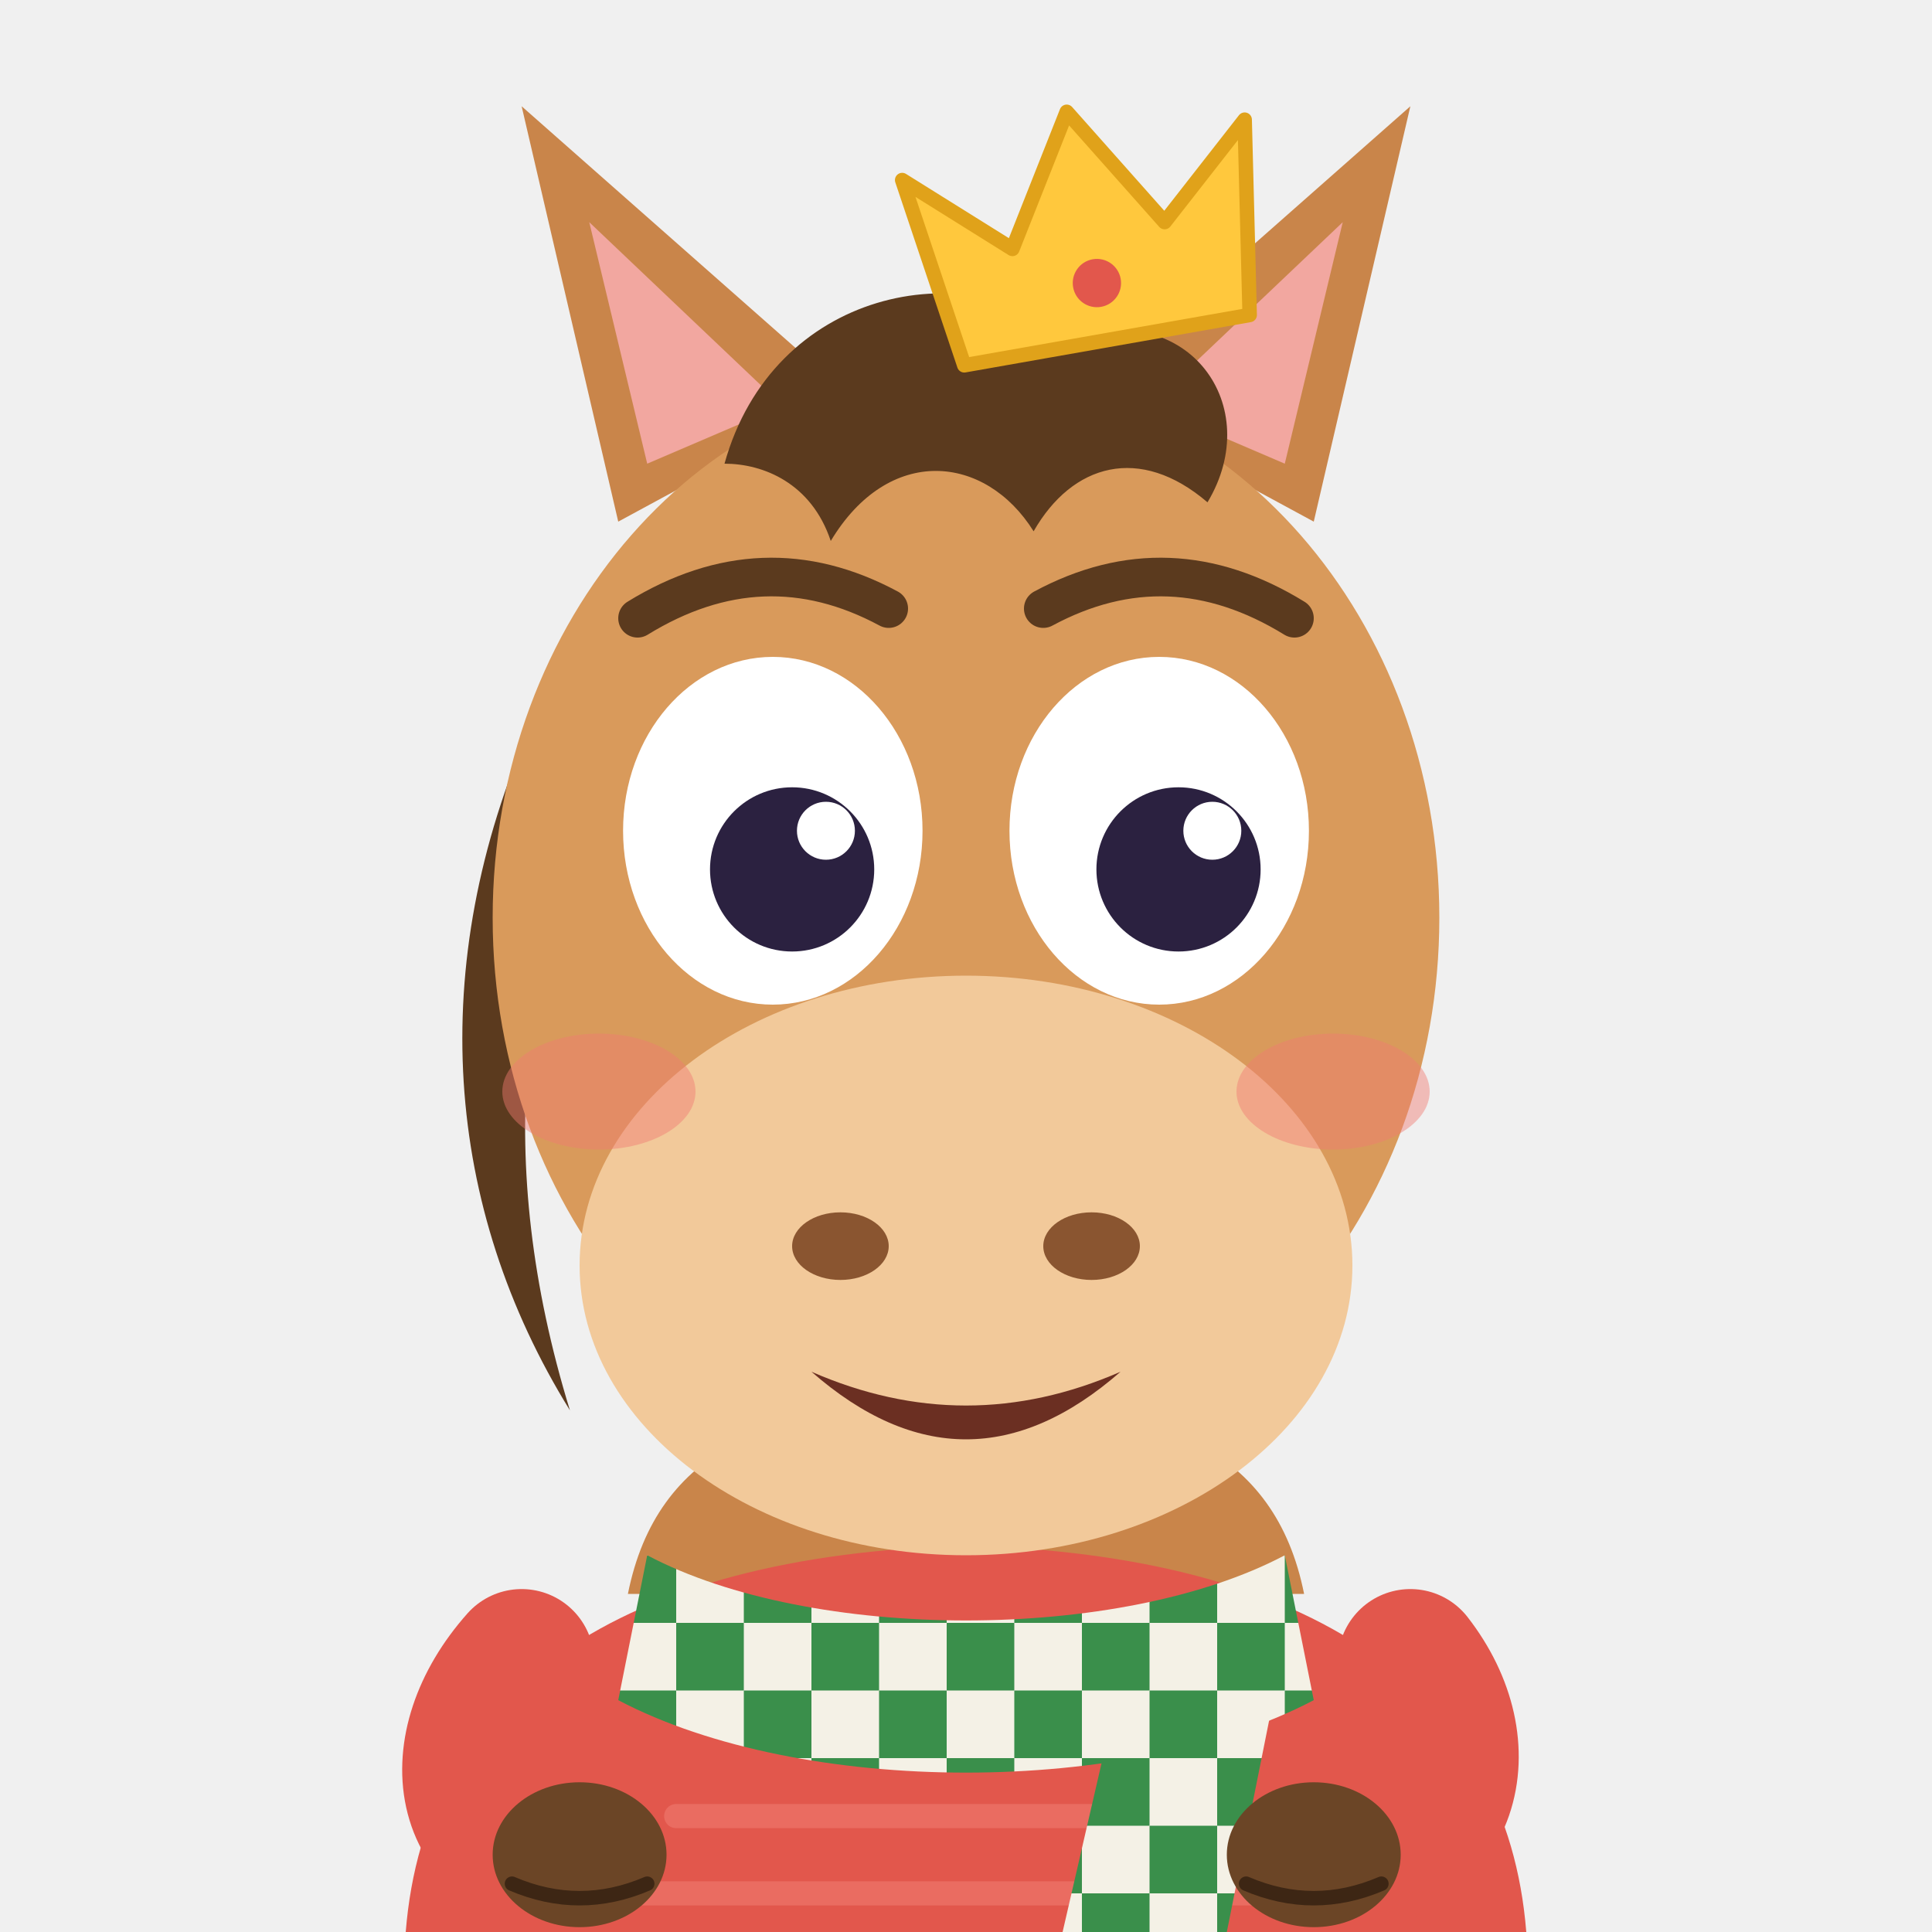
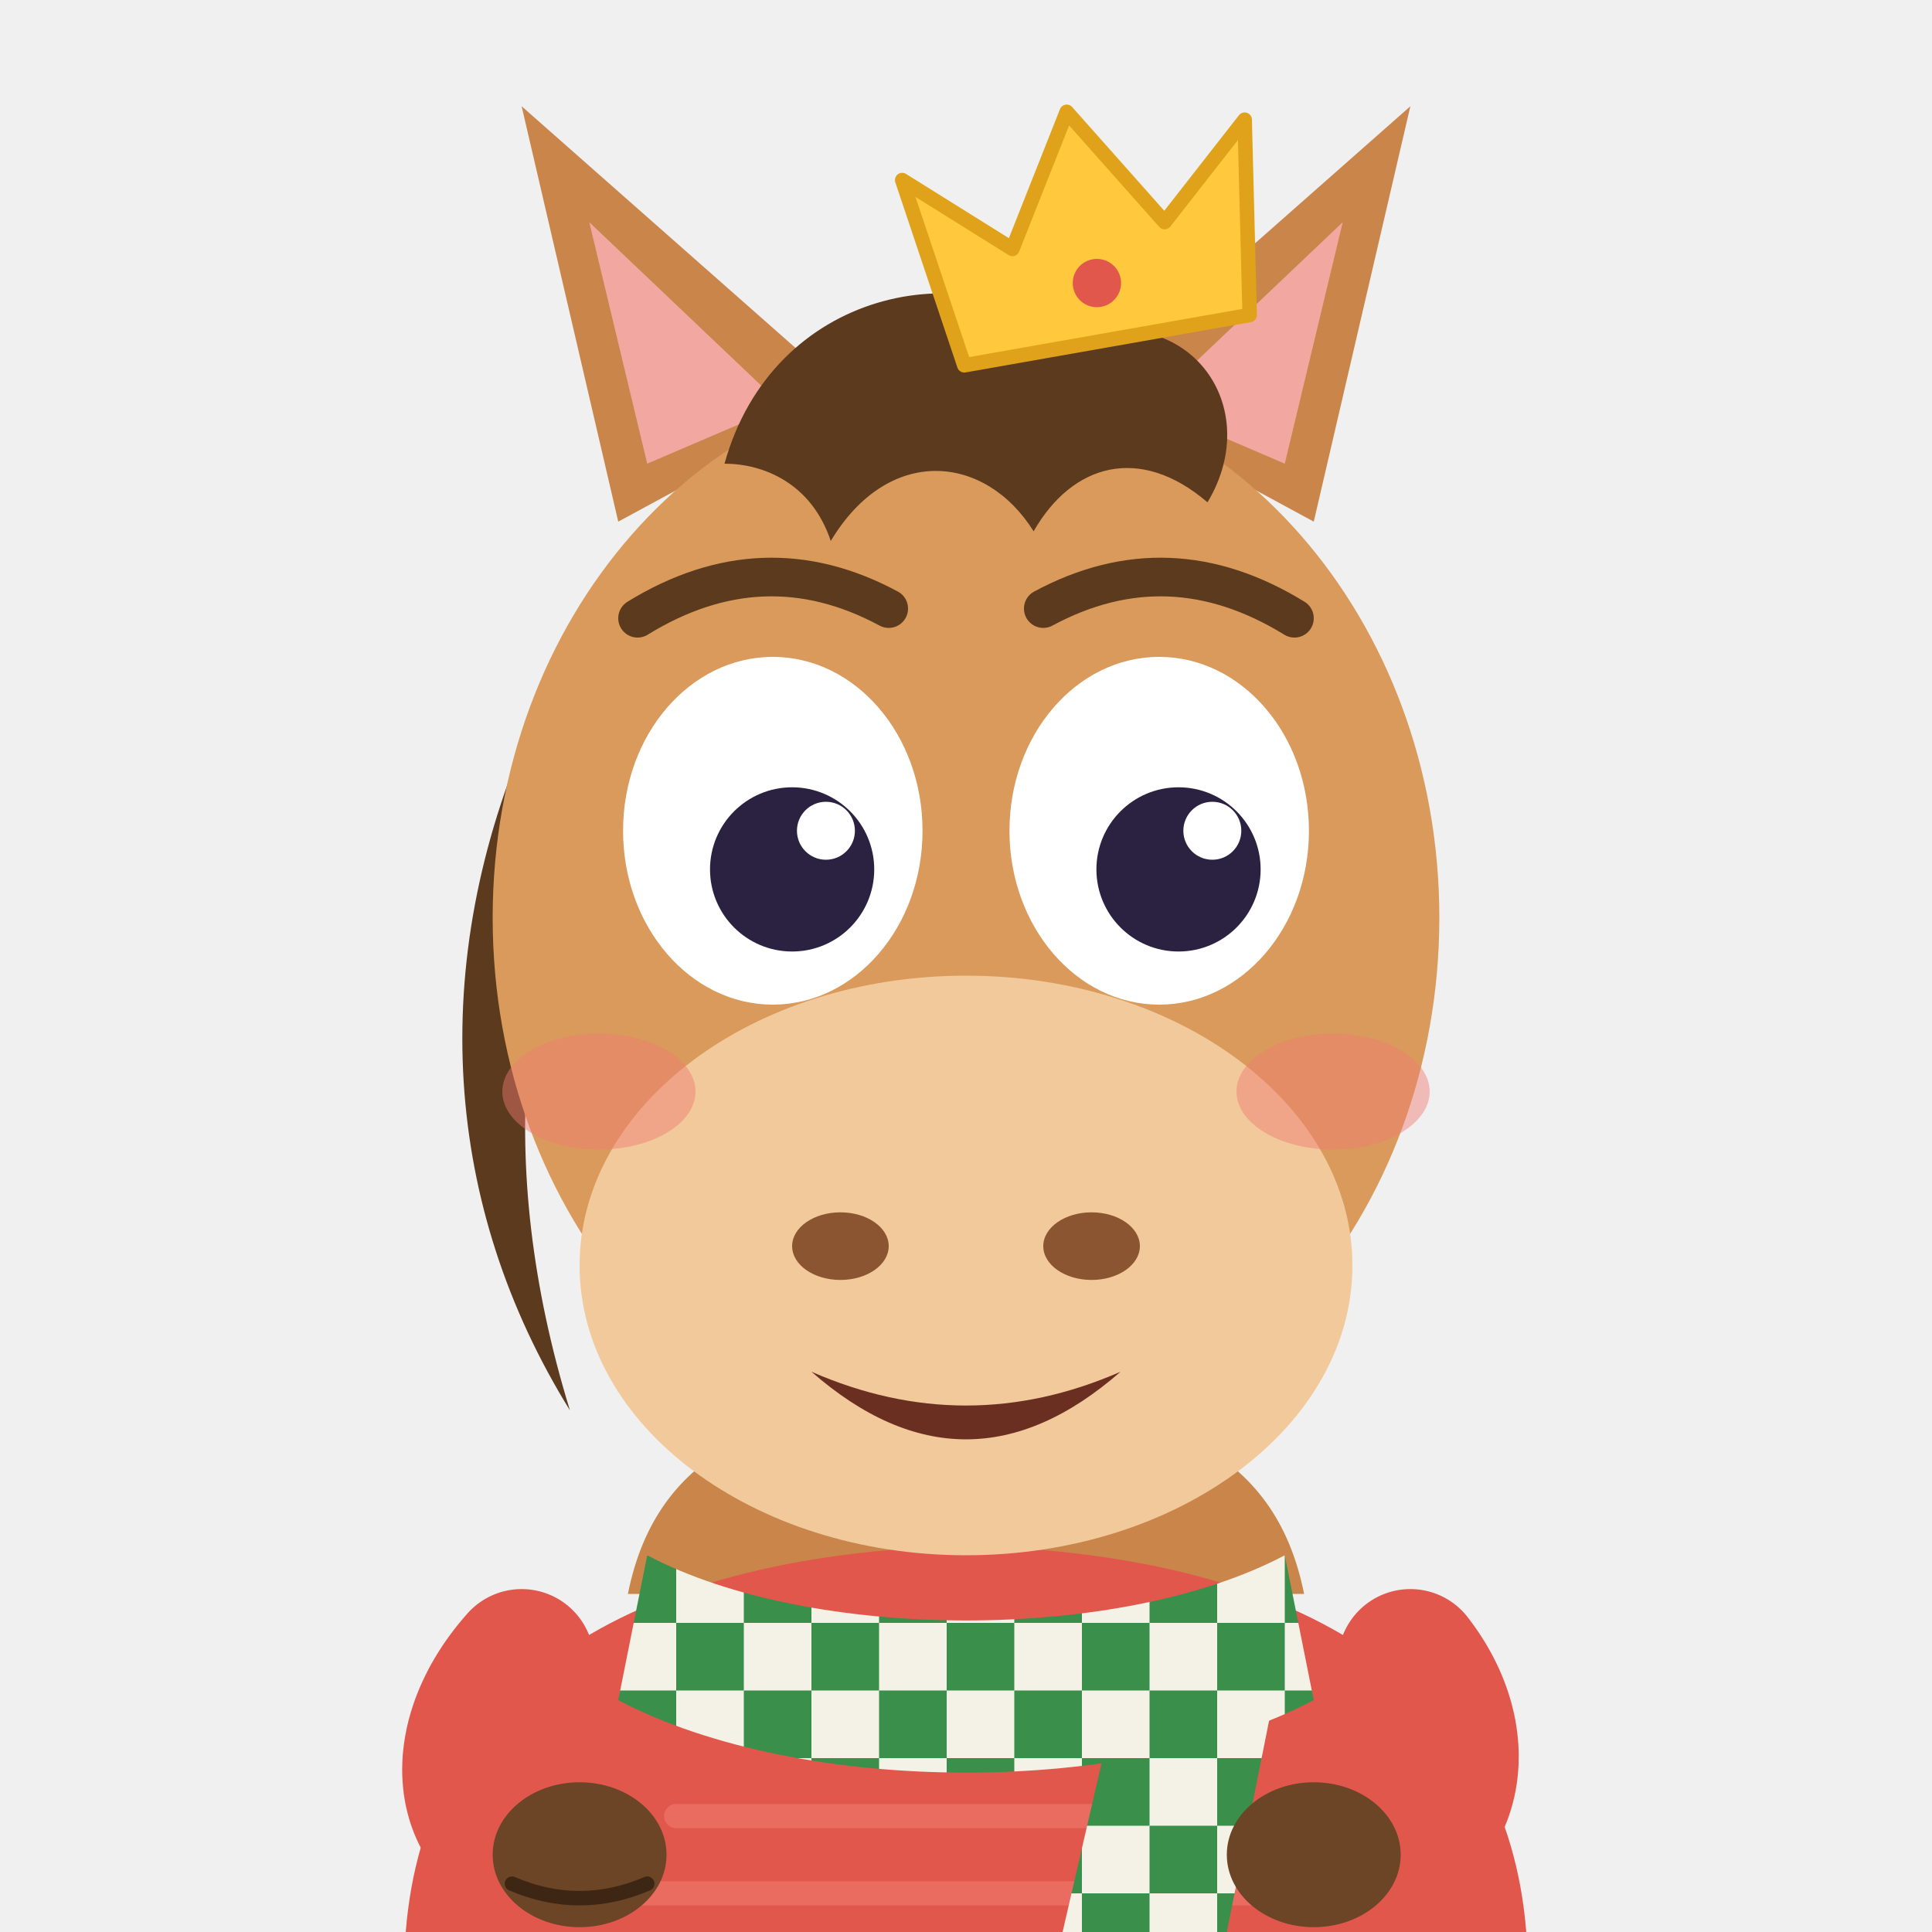
<svg xmlns="http://www.w3.org/2000/svg" viewBox="0 0 400 400" class="hs">
  <style>
+ .hs-armr{display:none}.lg-hero .hs-armr{display:inline}.lg-hero .hs-armrest{display:none}
.hs-body{transform-origin:200px 400px;animation:hsSway 5s ease-in-out infinite}
@keyframes hsSway{0%,100%{transform:rotate(-1.5deg)}50%{transform:rotate(1.5deg)}}
.hs-eyes{transform-origin:200px 172px;animation:hsBlink 4.2s infinite}
@keyframes hsBlink{0%,91%,100%{transform:scaleY(1)}94%{transform:scaleY(.08)}}
.hs-pup{animation:hsLook 7s ease-in-out infinite;transition:transform .3s}
@keyframes hsLook{0%,40%,100%{transform:translate(0,0)}48%,62%{transform:translate(7px,-2px)}70%,80%{transform:translate(-6px,0)}}
.hs-earl{transform-origin:150px 96px;animation:hsEar 3.4s ease-in-out infinite}
.hs-earr{transform-origin:250px 96px;animation:hsEar 3.4s ease-in-out infinite reverse}
@keyframes hsEar{0%,80%,100%{transform:rotate(0)}88%{transform:rotate(-10deg)}}
.hs-mane{transform-origin:200px 90px;animation:hsMane 2.6s ease-in-out infinite}
@keyframes hsMane{0%,100%{transform:rotate(-2deg)}50%{transform:rotate(3deg)}}
- .hs-armr{transform-origin:292px 344px;animation:hsRestR 3.6s ease-in-out infinite}
- @keyframes hsRestR{0%,100%{transform:rotate(0)}50%{transform:rotate(4deg)}}
+ .hs-armr{transform-origin:292px 344px;animation:hsWave 2.6s ease-in-out infinite}
+ @keyframes hsWave{0%,60%,100%{transform:rotate(0)}70%{transform:rotate(-14deg)}80%{transform:rotate(6deg)}90%{transform:rotate(-10deg)}}
.hs-arml{transform-origin:108px 344px;animation:hsRest 3.4s ease-in-out infinite}
@keyframes hsRest{0%,100%{transform:rotate(0)}50%{transform:rotate(-4deg)}}
.hs-happy,.hs-angry,.hs-bhappy,.hs-bangry,.hs-eyeshappy,.hs-steam,.hs-red,.hs-talk,.hs-spark{opacity:0}
.hs-happy,.hs-angry,.hs-norm,.hs-talk{transition:opacity .2s}
/* радіє */
.mood-happy .hs-norm,.mood-happy .hs-bnorm,.mood-happy .hs-eyes{opacity:0}
.mood-happy .hs-happy,.mood-happy .hs-bhappy,.mood-happy .hs-eyeshappy,.mood-happy .hs-spark{opacity:1}
.mood-happy .hs-body{animation:hsJump .55s ease-in-out infinite}
@keyframes hsJump{0%,100%{transform:translateY(0)}50%{transform:translateY(-14px)}}
.mood-happy .hs-blush{opacity:.8}
.mood-happy .hs-armr{animation:hsCheer .55s ease-in-out infinite}
- @keyframes hsCheer{0%,100%{transform:rotate(-150deg)}50%{transform:rotate(-172deg)}}
+ @keyframes hsCheer{0%,100%{transform:rotate(-8deg)}50%{transform:rotate(-26deg)}}
.mood-happy .hs-arml{animation:hsCheerL .55s ease-in-out infinite}
- @keyframes hsCheerL{0%,100%{transform:rotate(150deg)}50%{transform:rotate(172deg)}}
+ @keyframes hsCheerL{0%,100%{transform:rotate(0)}50%{transform:rotate(14deg)}}
.hs-spark{animation:hsSpark 1.2s ease-in-out infinite}
@keyframes hsSpark{0%,100%{transform:scale(.6)}50%{transform:scale(1.15)}}
/* злиться: червоніє, пара з ніздрів, б'є копитом */
.mood-angry .hs-norm,.mood-angry .hs-bnorm{opacity:0}
.mood-angry .hs-angry,.mood-angry .hs-bangry,.mood-angry .hs-steam{opacity:1}
.mood-angry .hs-red{opacity:.35}
.mood-angry .hs-body{animation:hsShake .18s linear infinite}
@keyframes hsShake{0%,100%{transform:translateX(0)}25%{transform:translateX(-3px)}75%{transform:translateX(3px)}}
.mood-angry .hs-pup{animation:none;transform:translate(0,3px)}
.mood-angry .hs-earl{animation:none;transform:rotate(-22deg)}.mood-angry .hs-earr{animation:none;transform:rotate(22deg)}
.mood-angry .hs-armr{animation:hsStomp .3s ease-in-out infinite}
@keyframes hsStomp{0%,100%{transform:rotate(4deg)}50%{transform:rotate(-8deg)}}
.hs-steam{animation:hsSteam 1.2s ease-out infinite}
@keyframes hsSteam{0%{transform:translateY(0) scale(.5)}100%{transform:translateY(22px) scale(1.4)}}
/* думає — очі вгору, копитце до підборіддя */
.thinking .hs-pup{animation:none;transform:translate(7px,-8px)}
- .thinking .hs-armr{animation:none;transform:rotate(100deg)}
+ .thinking .hs-armr{animation:none;transform:rotate(-34deg) translate(-26px,14px)}
/* говорить */
.talking:not(.mood-happy):not(.mood-angry) .hs-norm{opacity:0}
.talking:not(.mood-happy):not(.mood-angry) .hs-talk{opacity:1}
.hs-talkin{transform-origin:200px 292px;animation:hsTalk .32s ease-in-out infinite alternate}
@keyframes hsTalk{from{transform:scaleY(.35)}to{transform:scaleY(1)}}
/* тапнули — здивувався */
.poked .hs-body{animation:hsPoke .7s cubic-bezier(.3,1.8,.5,1)}
@keyframes hsPoke{0%{transform:scale(1,1)}20%{transform:scale(1.08,.9) translateY(10px)}50%{transform:scale(.95,1.08) translateY(-18px)}100%{transform:none}}
.poked .hs-pup{animation:none;transform:scale(.7);transform-box:fill-box;transform-origin:center}
.poked .hs-bnorm{opacity:0}.poked .hs-bhappy{opacity:1;transform:translateY(-8px)}
.poked .hs-norm{opacity:0}.poked .hs-talk{opacity:1}.poked .hs-talkin{animation:none}
.poked .hs-earl{animation:none;transform:rotate(12deg)}.poked .hs-earr{animation:none;transform:rotate(-12deg)}
</style>
  <defs>
    <pattern id="hsChk" width="28" height="28" patternUnits="userSpaceOnUse">
      <rect width="28" height="28" fill="#f4f1e6" />
      <rect width="14" height="14" fill="#3a8f4b" />
      <rect x="14" y="14" width="14" height="14" fill="#3a8f4b" />
    </pattern>
  </defs>
  <g class="hs-body">
    <path d="M130 330 C136 300 160 290 200 290 C240 290 264 300 270 330 Z" fill="#c9854a" />
    <path d="M84 400 C88 350 128 322 200 320 C272 322 312 350 316 400 Z" fill="#e2574c" />
    <path d="M140 376 h120 M132 392 h136" stroke="#f07a70" stroke-width="5" stroke-linecap="round" opacity=".6" />
    <path d="M134 322 C168 340 232 340 266 322 L272 352 C234 372 166 372 128 352 Z" fill="url(#hsChk)" />
    <path d="M232 348 L264 350 L254 400 L220 400 Z" fill="url(#hsChk)" />
    <path class="hs-mane" d="M110 150 C88 200 92 250 118 292 C102 240 108 196 126 160 Z" fill="#5b3a1e" />
    <g class="hs-earl">
      <path d="M128 108 L108 22 L176 82 Z" fill="#c9854a" />
      <path d="M134 96 L122 46 L162 84 Z" fill="#f2a7a0" />
    </g>
    <g class="hs-earr">
      <path d="M272 108 L292 22 L224 82 Z" fill="#c9854a" />
      <path d="M266 96 L278 46 L238 84 Z" fill="#f2a7a0" />
    </g>
    <ellipse cx="200" cy="190" rx="98" ry="112" fill="#d99a5b" />
    <ellipse class="hs-red" cx="200" cy="200" rx="96" ry="106" fill="#ff3b30" />
    <ellipse cx="200" cy="262" rx="80" ry="60" fill="#f2c99a" />
    <ellipse cx="174" cy="258" rx="10" ry="7" fill="#8a5530" />
    <ellipse cx="226" cy="258" rx="10" ry="7" fill="#8a5530" />
    <ellipse class="hs-blush" cx="124" cy="226" rx="20" ry="12" fill="#f07b72" opacity=".45" />
    <ellipse class="hs-blush" cx="276" cy="226" rx="20" ry="12" fill="#f07b72" opacity=".45" />
    <path class="hs-norm" d="M168 284 Q200 312 232 284 Q200 298 168 284 Z" fill="#6b2f22" />
    <g class="hs-talk">
      <g class="hs-talkin">
        <ellipse cx="200" cy="292" rx="20" ry="15" fill="#6b2f22" />
        <ellipse cx="200" cy="300" rx="11" ry="5" fill="#e5645a" />
      </g>
    </g>
    <g class="hs-happy">
      <path d="M160 280 Q200 330 240 280 Z" fill="#6b2f22" />
      <path d="M168 282 L232 282 L228 290 L172 290 Z" fill="#fff" />
      <ellipse cx="200" cy="308" rx="16" ry="7" fill="#e5645a" />
    </g>
    <g class="hs-angry">
      <path d="M166 302 Q200 276 234 302 Q200 292 166 302 Z" fill="#6b2f22" />
      <path d="M176 296 L224 296" stroke="#fff" stroke-width="5" stroke-linecap="round" />
    </g>
    <g class="hs-steam" fill="#fff" opacity=".85">
      <circle cx="164" cy="272" r="9" />
      <circle cx="156" cy="286" r="6" />
      <circle cx="236" cy="272" r="9" />
      <circle cx="244" cy="286" r="6" />
    </g>
    <g stroke="#5b3a1e" stroke-width="8" stroke-linecap="round" fill="none">
      <path class="hs-bnorm" d="M132 128 Q158 112 184 126" />
      <path class="hs-bnorm" d="M216 126 Q242 112 268 128" />
      <path class="hs-bhappy" d="M132 120 Q158 100 184 114" />
      <path class="hs-bhappy" d="M216 114 Q242 100 268 120" />
      <path class="hs-bangry" d="M132 116 L184 140" />
      <path class="hs-bangry" d="M268 116 L216 140" />
    </g>
    <g class="hs-eyes">
      <ellipse cx="160" cy="172" rx="31" ry="36" fill="#fff" />
      <ellipse cx="240" cy="172" rx="31" ry="36" fill="#fff" />
      <g class="hs-pup">
        <circle cx="164" cy="180" r="17" fill="#2b2140" />
        <circle cx="244" cy="180" r="17" fill="#2b2140" />
        <circle cx="171" cy="172" r="6" fill="#fff" />
        <circle cx="251" cy="172" r="6" fill="#fff" />
      </g>
    </g>
    <g class="hs-eyeshappy" stroke="#2b2140" stroke-width="8" stroke-linecap="round" fill="none">
      <path d="M136 180 Q160 156 184 180" />
      <path d="M216 180 Q240 156 264 180" />
    </g>
    <g class="hs-mane">
      <path d="M150 96 C160 60 200 52 222 70 C246 62 262 84 250 104 C236 92 222 96 214 110 C204 94 184 92 172 112 C168 100 158 96 150 96 Z" fill="#5b3a1e" />
    </g>
    <g transform="rotate(-10 230 52)">
      <path d="M196 70 L190 30 L210 48 L226 22 L242 48 L262 30 L256 70 Z" fill="#ffc83d" stroke="#e0a21a" stroke-width="3" stroke-linejoin="round" />
      <circle cx="226" cy="58" r="5" fill="#e2574c" />
    </g>
    <g class="hs-arml">
      <path d="M108 344 C92 362 96 384 118 386" fill="none" stroke="#e2574c" stroke-width="30" stroke-linecap="round" />
      <ellipse cx="120" cy="384" rx="18" ry="15" fill="#6b4526" />
      <path d="M106 390 q14 6 28 0" stroke="#3d2614" stroke-width="3" fill="none" stroke-linecap="round" />
    </g>
-     <g class="hs-armr">
+     <g class="hs-armrest">
      <path d="M292 344 C306 362 300 384 276 386" fill="none" stroke="#e2574c" stroke-width="30" stroke-linecap="round" />
      <ellipse cx="272" cy="384" rx="18" ry="15" fill="#6b4526" />
-       <path d="M258 390 q14 6 28 0" stroke="#3d2614" stroke-width="3" fill="none" stroke-linecap="round" />
+     </g>
+     <g class="hs-armr">
+       <path d="M292 344 C314 334 326 310 330 290" fill="none" stroke="#e2574c" stroke-width="30" stroke-linecap="round" />
+       <path d="M314 292 q16 -8 32 0" stroke="#f07a70" stroke-width="6" stroke-linecap="round" fill="none" />
+       <path d="M313 284 C312 264 348 264 347 284 Z" fill="#d99a5b" />
+       <path d="M312 268 C312 246 348 246 348 268 Z" fill="#6b4526" />
+       <path d="M312 268 h36" stroke="#3d2614" stroke-width="4" stroke-linecap="round" />
    </g>
    <g class="hs-spark" fill="#ffd23f">
      <path d="M70 110 l6 14 14 6 -14 6 -6 14 -6 -14 -14 -6 14 -6z" />
      <path d="M330 124 l5 12 12 5 -12 5 -5 12 -5 -12 -12 -5 12 -5z" />
    </g>
  </g>
</svg>
